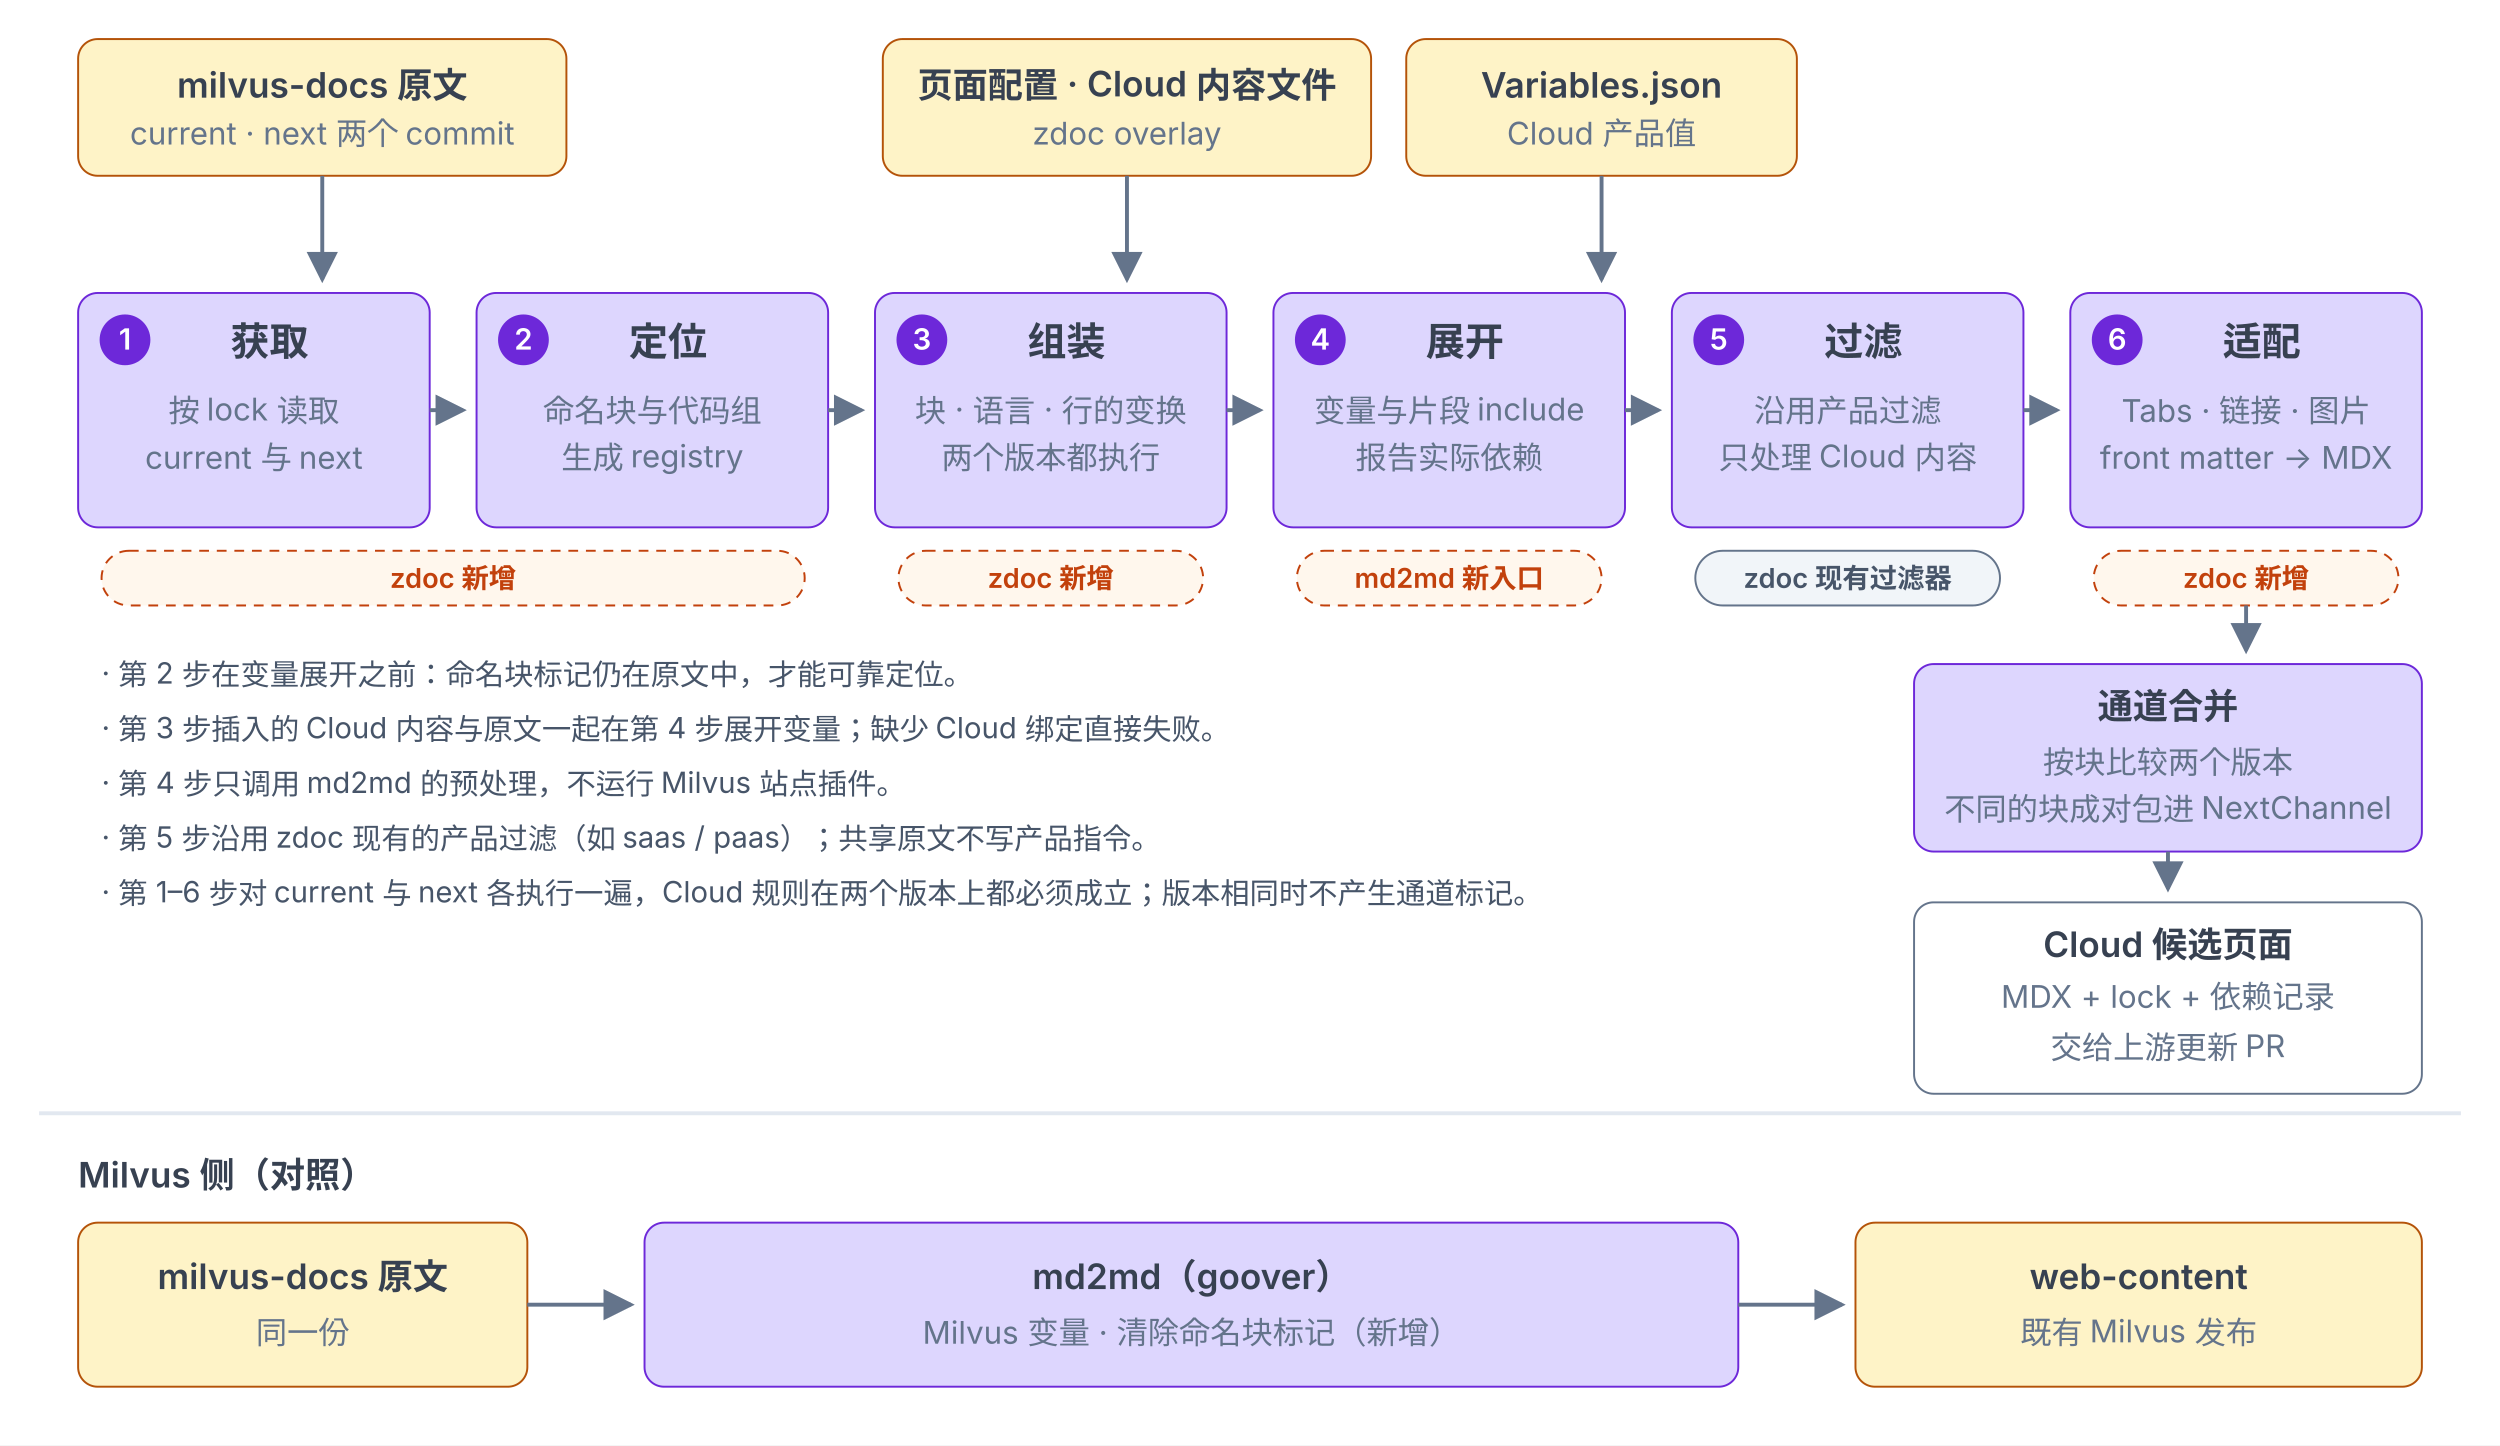
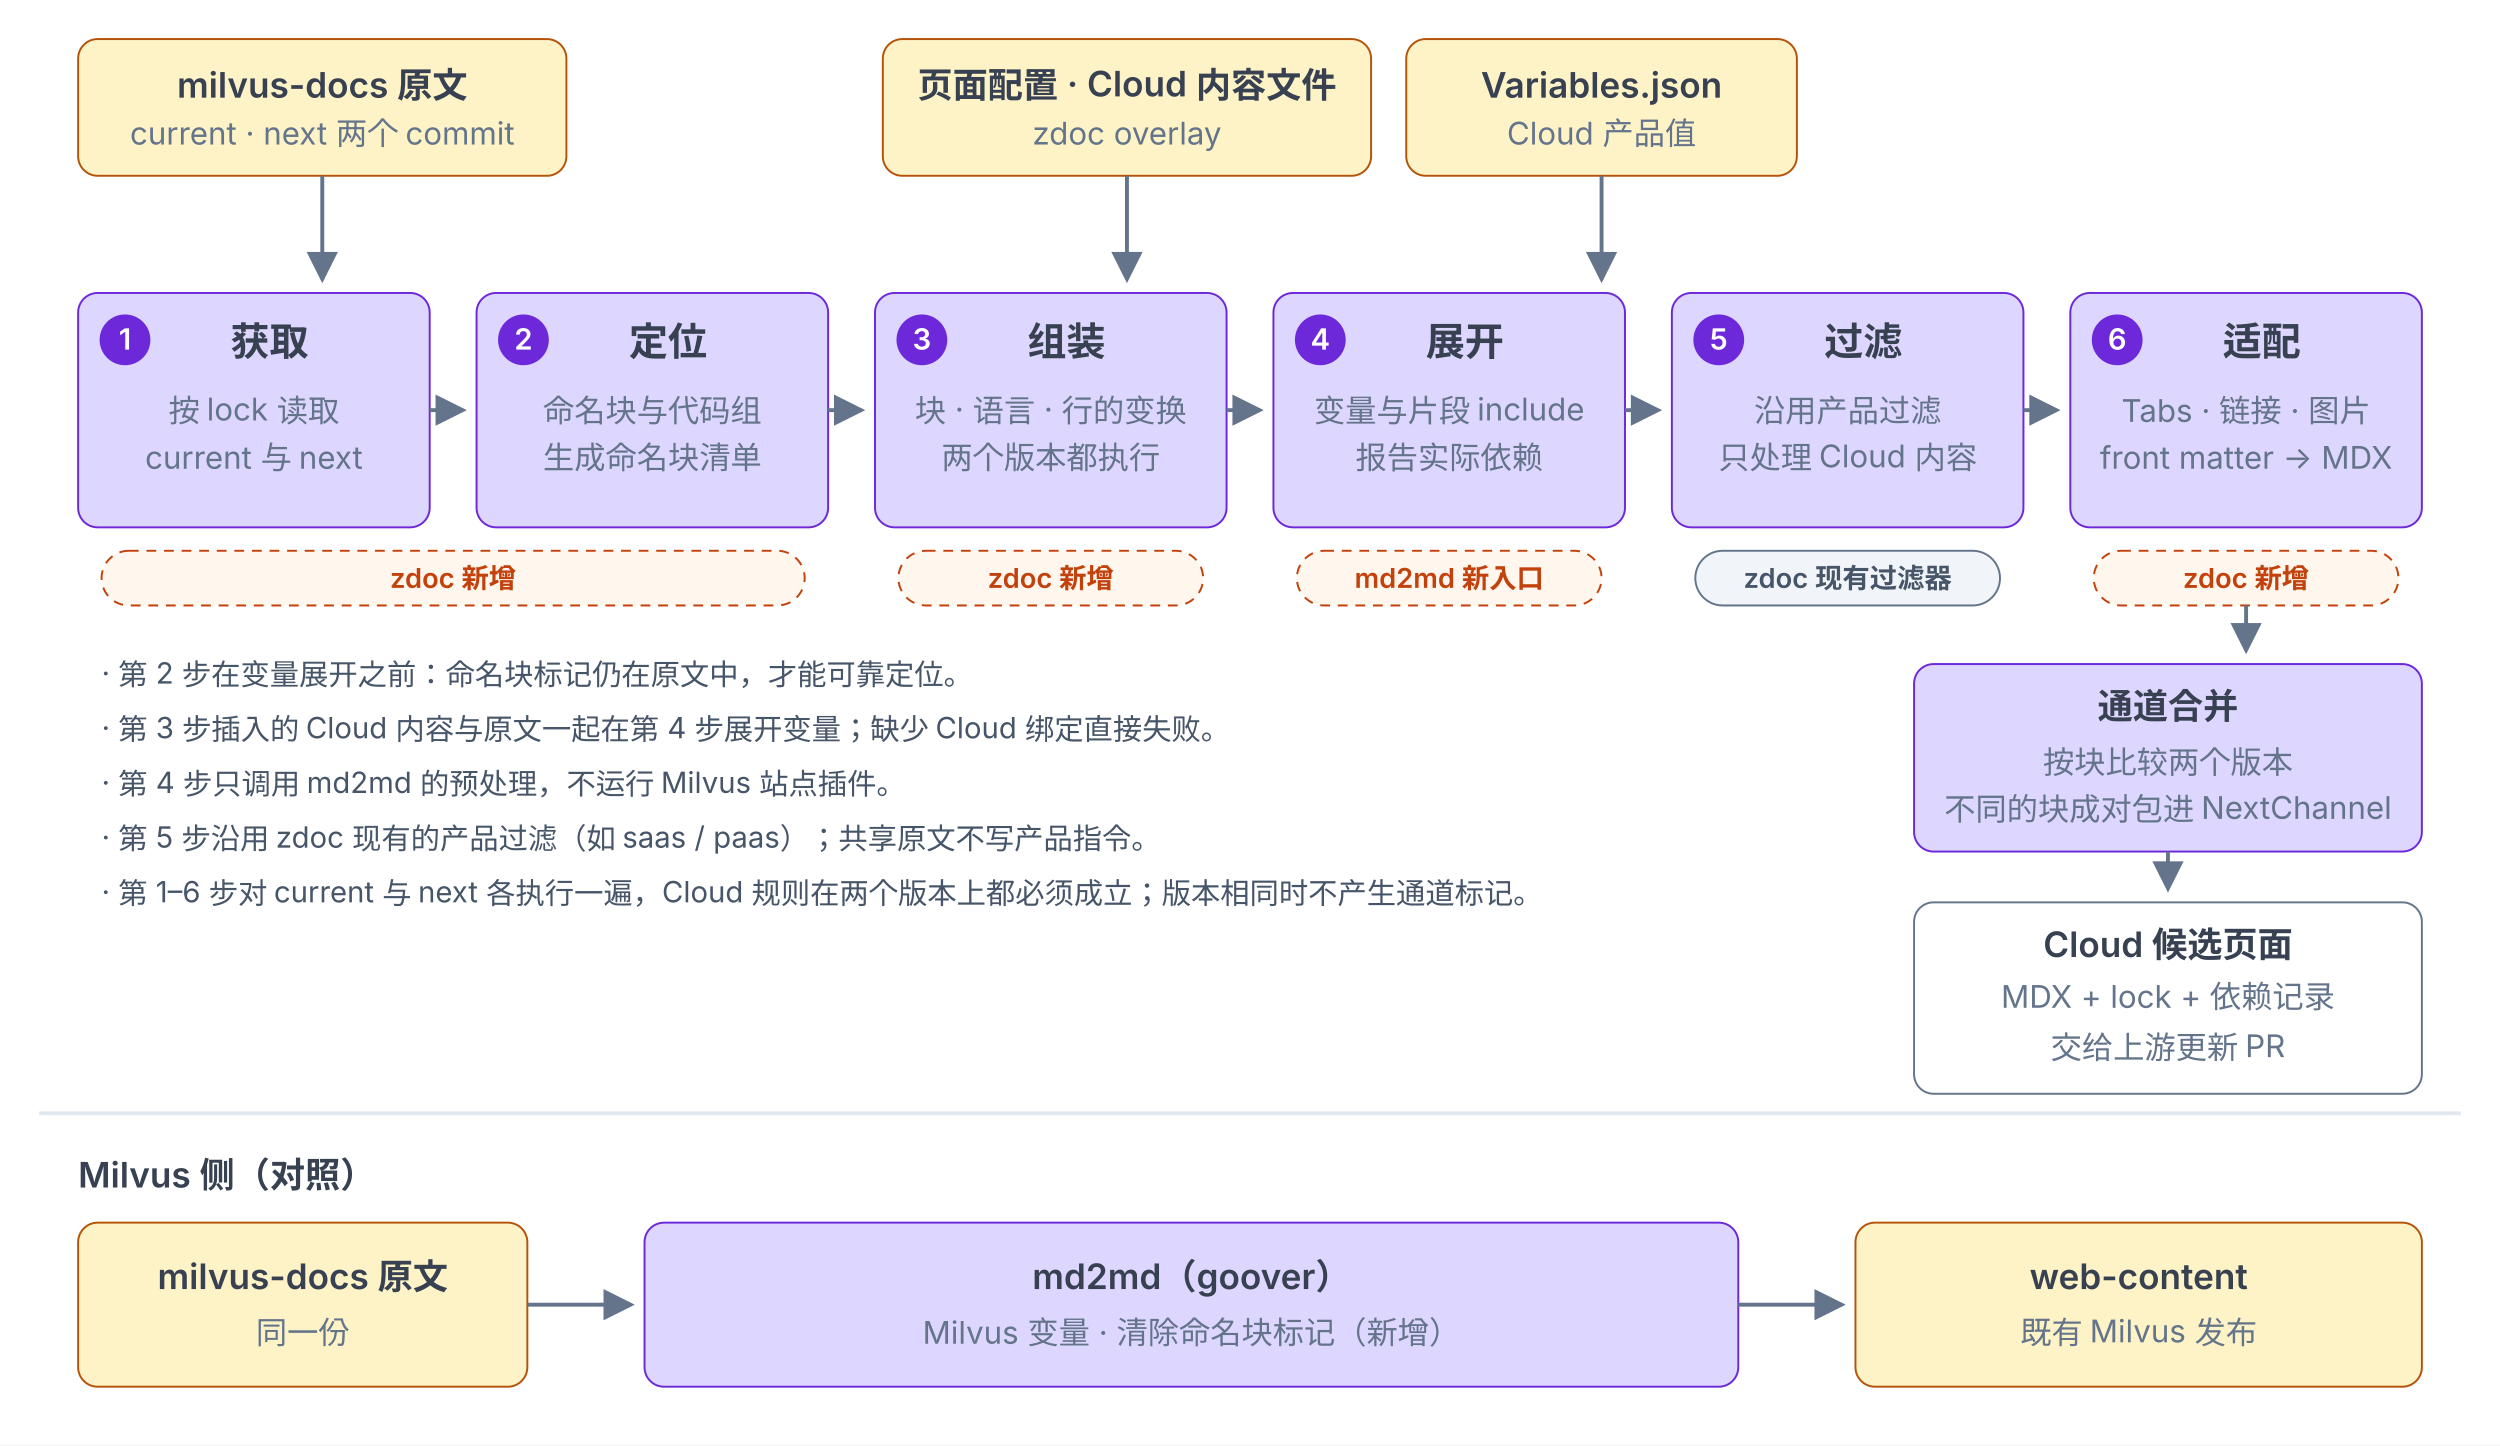
<svg xmlns="http://www.w3.org/2000/svg" width="768" height="444" viewBox="0 0 1280 740" role="img" aria-labelledby="title desc">
  <defs>
    <marker id="arrow" markerWidth="8" markerHeight="8" refX="7" refY="4" orient="auto">
      <path d="M0 0 L8 4 L0 8 Z" fill="#64748b" />
    </marker>
    <style>text{font-family:-apple-system,BlinkMacSystemFont,'PingFang SC','Microsoft YaHei',sans-serif;fill:#374151;}.head{font-size:20px;font-weight:600;text-anchor:middle;}.sub{font-size:16px;text-anchor:middle;fill:#64748b;}.num{font-size:15px;font-weight:600;text-anchor:middle;fill:#ffffff;}.chip{font-size:14px;font-weight:600;text-anchor:middle;}.note{font-size:15px;fill:#475569;}.lane{font-size:18px;font-weight:600;fill:#374151;}.edge{fill:none;stroke:#64748b;stroke-width:2;marker-end:url(#arrow);}</style>
  </defs>
  <rect width="1280" height="740" fill="#ffffff" />
  <rect x="40" y="20" width="250" height="70" rx="10" fill="#fef3c7" stroke="#b45309" />
  <text x="165" y="50" class="head" style="font-size:18px">milvus-docs 原文</text>
  <text x="165" y="74" class="sub">current · next 两个 commit</text>
  <rect x="452" y="20" width="250" height="70" rx="10" fill="#fef3c7" stroke="#b45309" />
  <text x="577" y="50" class="head" style="font-size:18px">页面配置 · Cloud 内容文件</text>
  <text x="577" y="74" class="sub">zdoc overlay</text>
  <rect x="658" y="20" width="0" height="0" />
  <rect x="720" y="20" width="200" height="70" rx="10" fill="#fef3c7" stroke="#b45309" />
  <text x="820" y="50" class="head" style="font-size:18px">Variables.json</text>
  <text x="820" y="74" class="sub">Cloud 产品值</text>
  <path class="edge" d="M165 90 V143" />
  <path class="edge" d="M577 90 V143" />
  <path class="edge" d="M820 90 V143" />
  <g>
    <rect x="40" y="150" width="180" height="120" rx="10" fill="#ddd6fe" stroke="#6d28d9" />
    <circle cx="64" cy="174" r="13" fill="#6d28d9" />
    <text x="64" y="179" class="num">1</text>
    <text x="138" y="182" class="head">获取</text>
    <text x="130" y="216" class="sub">按 lock 读取</text>
    <text x="130" y="240" class="sub">current 与 next</text>
  </g>
  <g>
    <rect x="244" y="150" width="180" height="120" rx="10" fill="#ddd6fe" stroke="#6d28d9" />
    <circle cx="268" cy="174" r="13" fill="#6d28d9" />
    <text x="268" y="179" class="num">2</text>
    <text x="342" y="182" class="head">定位</text>
    <text x="334" y="216" class="sub">命名块与代码组</text>
-     <text x="334" y="240" class="sub">生成 registry</text>
+     <text x="334" y="240" class="sub">生成命名块清单</text>
  </g>
  <g>
    <rect x="448" y="150" width="180" height="120" rx="10" fill="#ddd6fe" stroke="#6d28d9" />
    <circle cx="472" cy="174" r="13" fill="#6d28d9" />
    <text x="472" y="179" class="num">3</text>
    <text x="546" y="182" class="head">组装</text>
    <text x="538" y="216" class="sub">块 · 语言 · 行的变换</text>
    <text x="538" y="240" class="sub">两个版本都执行</text>
  </g>
  <g>
    <rect x="652" y="150" width="180" height="120" rx="10" fill="#ddd6fe" stroke="#6d28d9" />
    <circle cx="676" cy="174" r="13" fill="#6d28d9" />
    <text x="676" y="179" class="num">4</text>
    <text x="750" y="182" class="head">展开</text>
    <text x="742" y="216" class="sub">变量与片段 include</text>
    <text x="742" y="240" class="sub">报告实际依赖</text>
  </g>
  <g>
    <rect x="856" y="150" width="180" height="120" rx="10" fill="#ddd6fe" stroke="#6d28d9" />
    <circle cx="880" cy="174" r="13" fill="#6d28d9" />
    <text x="880" y="179" class="num">5</text>
    <text x="954" y="182" class="head">过滤</text>
    <text x="946" y="216" class="sub">沿用产品过滤</text>
    <text x="946" y="240" class="sub">只处理 Cloud 内容</text>
  </g>
  <g>
    <rect x="1060" y="150" width="180" height="120" rx="10" fill="#ddd6fe" stroke="#6d28d9" />
    <circle cx="1084" cy="174" r="13" fill="#6d28d9" />
    <text x="1084" y="179" class="num">6</text>
    <text x="1158" y="182" class="head">适配</text>
    <text x="1150" y="216" class="sub">Tabs · 链接 · 图片</text>
    <text x="1150" y="240" class="sub">front matter → MDX</text>
  </g>
  <path class="edge" d="M220 210 H237" />
  <path class="edge" d="M424 210 H441" />
  <path class="edge" d="M628 210 H645" />
  <path class="edge" d="M832 210 H849" />
  <path class="edge" d="M1036 210 H1053" />
  <rect x="52" y="282" width="360" height="28" rx="14" fill="#fff7ed" stroke="#c2410c" stroke-dasharray="5 4" />
  <text x="232" y="301" class="chip" style="fill:#c2410c">zdoc 新增</text>
  <rect x="460" y="282" width="156" height="28" rx="14" fill="#fff7ed" stroke="#c2410c" stroke-dasharray="5 4" />
  <text x="538" y="301" class="chip" style="fill:#c2410c">zdoc 新增</text>
  <rect x="664" y="282" width="156" height="28" rx="14" fill="#fff7ed" stroke="#c2410c" stroke-dasharray="5 4" />
  <text x="742" y="301" class="chip" style="fill:#c2410c">md2md 新入口</text>
  <rect x="868" y="282" width="156" height="28" rx="14" fill="#f1f5f9" stroke="#64748b" />
  <text x="946" y="301" class="chip" style="fill:#475569">zdoc 现有过滤器</text>
  <rect x="1072" y="282" width="156" height="28" rx="14" fill="#fff7ed" stroke="#c2410c" stroke-dasharray="5 4" />
  <text x="1150" y="301" class="chip" style="fill:#c2410c">zdoc 新增</text>
  <path class="edge" d="M1150 310 V333" />
  <rect x="980" y="340" width="260" height="96" rx="10" fill="#ddd6fe" stroke="#6d28d9" />
  <text x="1110" y="368" class="head" style="font-size:18px">通道合并</text>
  <text x="1110" y="396" class="sub">按块比较两个版本</text>
  <text x="1110" y="420" class="sub">不同的块成对包进 NextChannel</text>
  <path class="edge" d="M1110 436 V455" />
  <rect x="980" y="462" width="260" height="98" rx="10" fill="#ffffff" stroke="#64748b" />
  <text x="1110" y="490" class="head" style="font-size:18px">Cloud 候选页面</text>
  <text x="1110" y="516" class="sub">MDX + lock + 依赖记录</text>
  <text x="1110" y="542" class="sub">交给上游更新 PR</text>
  <text x="52" y="350" class="note">· 第 2 步在变量展开之前：命名块标记仍在原文中，才能可靠定位。</text>
  <text x="52" y="378" class="note">· 第 3 步插入的 Cloud 内容与原文一起在第 4 步展开变量；缺少 Cloud 绑定直接失败。</text>
  <text x="52" y="406" class="note">· 第 4 步只调用 md2md 的预处理，不运行 Milvus 站点插件。</text>
  <text x="52" y="434" class="note">· 第 5 步沿用 zdoc 现有的产品过滤（如 saas / paas）；共享原文不写产品指令。</text>
  <text x="52" y="462" class="note">· 第 1–6 步对 current 与 next 各执行一遍，Cloud 规则在两个版本上都必须成立；版本相同时不产生通道标记。</text>
  <path d="M20 570 H1260" stroke="#e2e8f0" stroke-width="2" />
  <text x="40" y="608" class="lane">Milvus 侧（对照）</text>
  <rect x="40" y="626" width="230" height="84" rx="10" fill="#fef3c7" stroke="#b45309" />
  <text x="155" y="660" class="head" style="font-size:18px">milvus-docs 原文</text>
  <text x="155" y="688" class="sub">同一份</text>
  <path class="edge" d="M270 668 H323" />
  <rect x="330" y="626" width="560" height="84" rx="10" fill="#ddd6fe" stroke="#6d28d9" />
  <text x="610" y="660" class="head" style="font-size:18px">md2md（goover）</text>
  <text x="610" y="688" class="sub">Milvus 变量 · 清除命名块标记（新增）</text>
  <path class="edge" d="M890 668 H943" />
  <rect x="950" y="626" width="290" height="84" rx="10" fill="#fef3c7" stroke="#b45309" />
  <text x="1095" y="660" class="head" style="font-size:18px">web-content</text>
  <text x="1095" y="688" class="sub">既有 Milvus 发布</text>
</svg>
